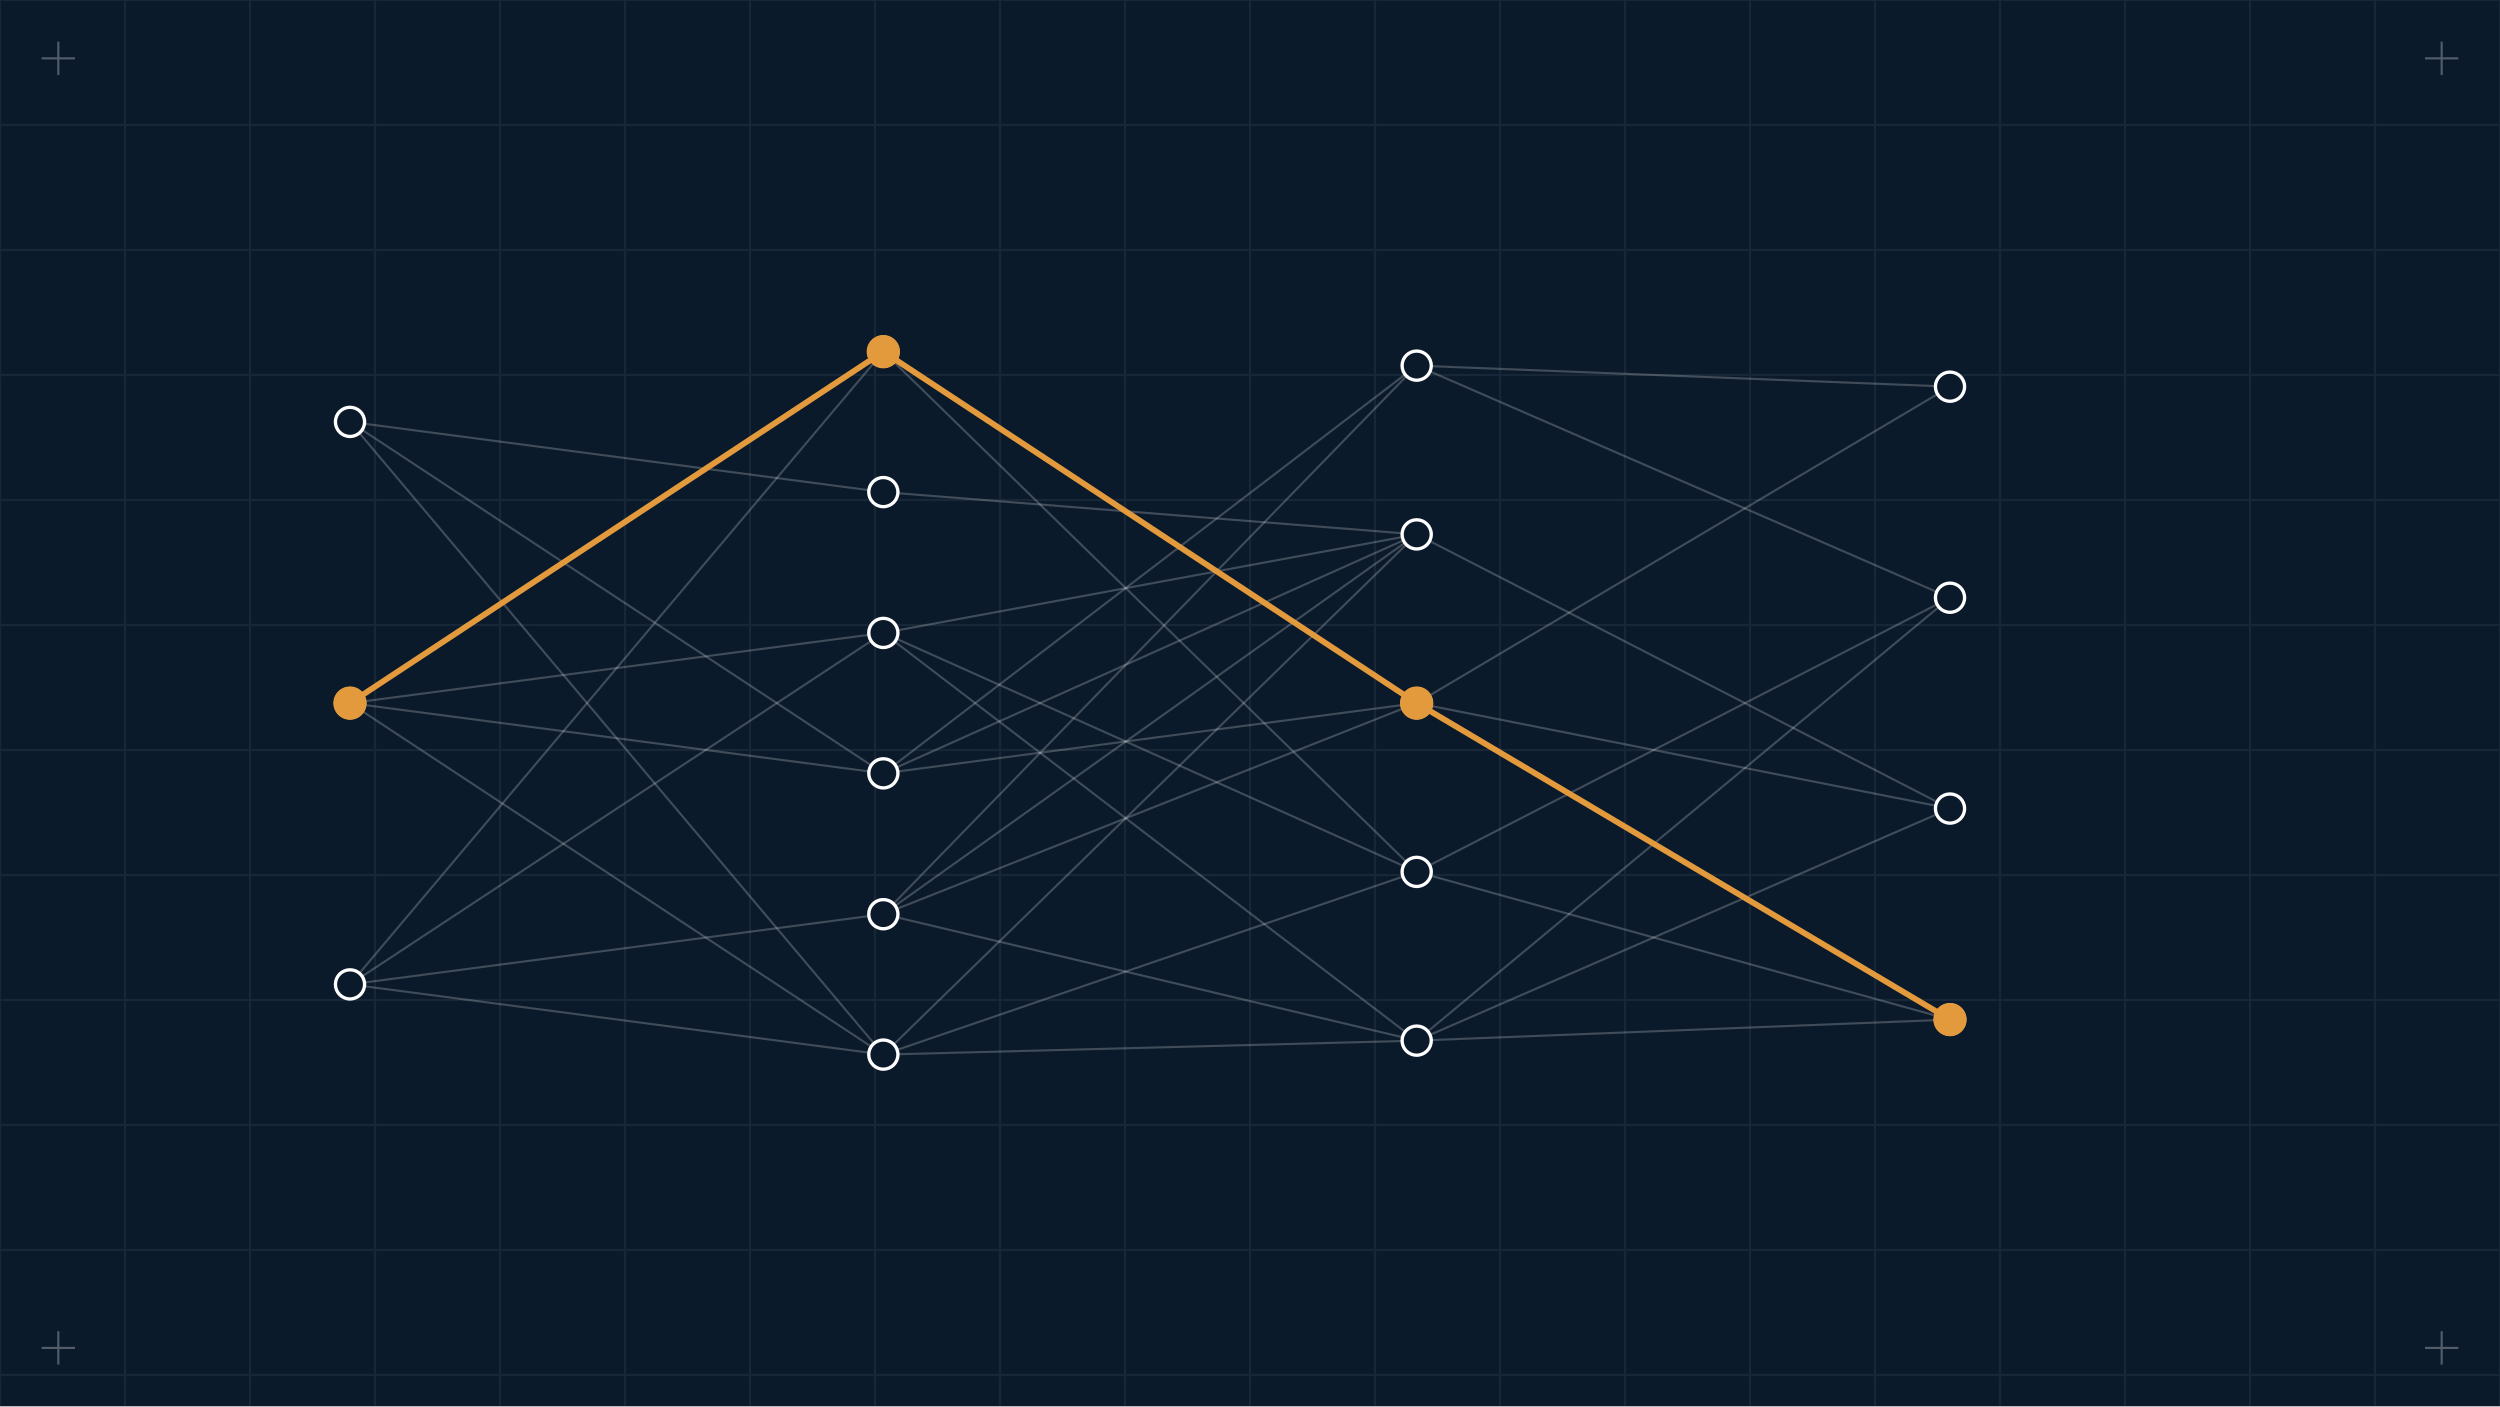
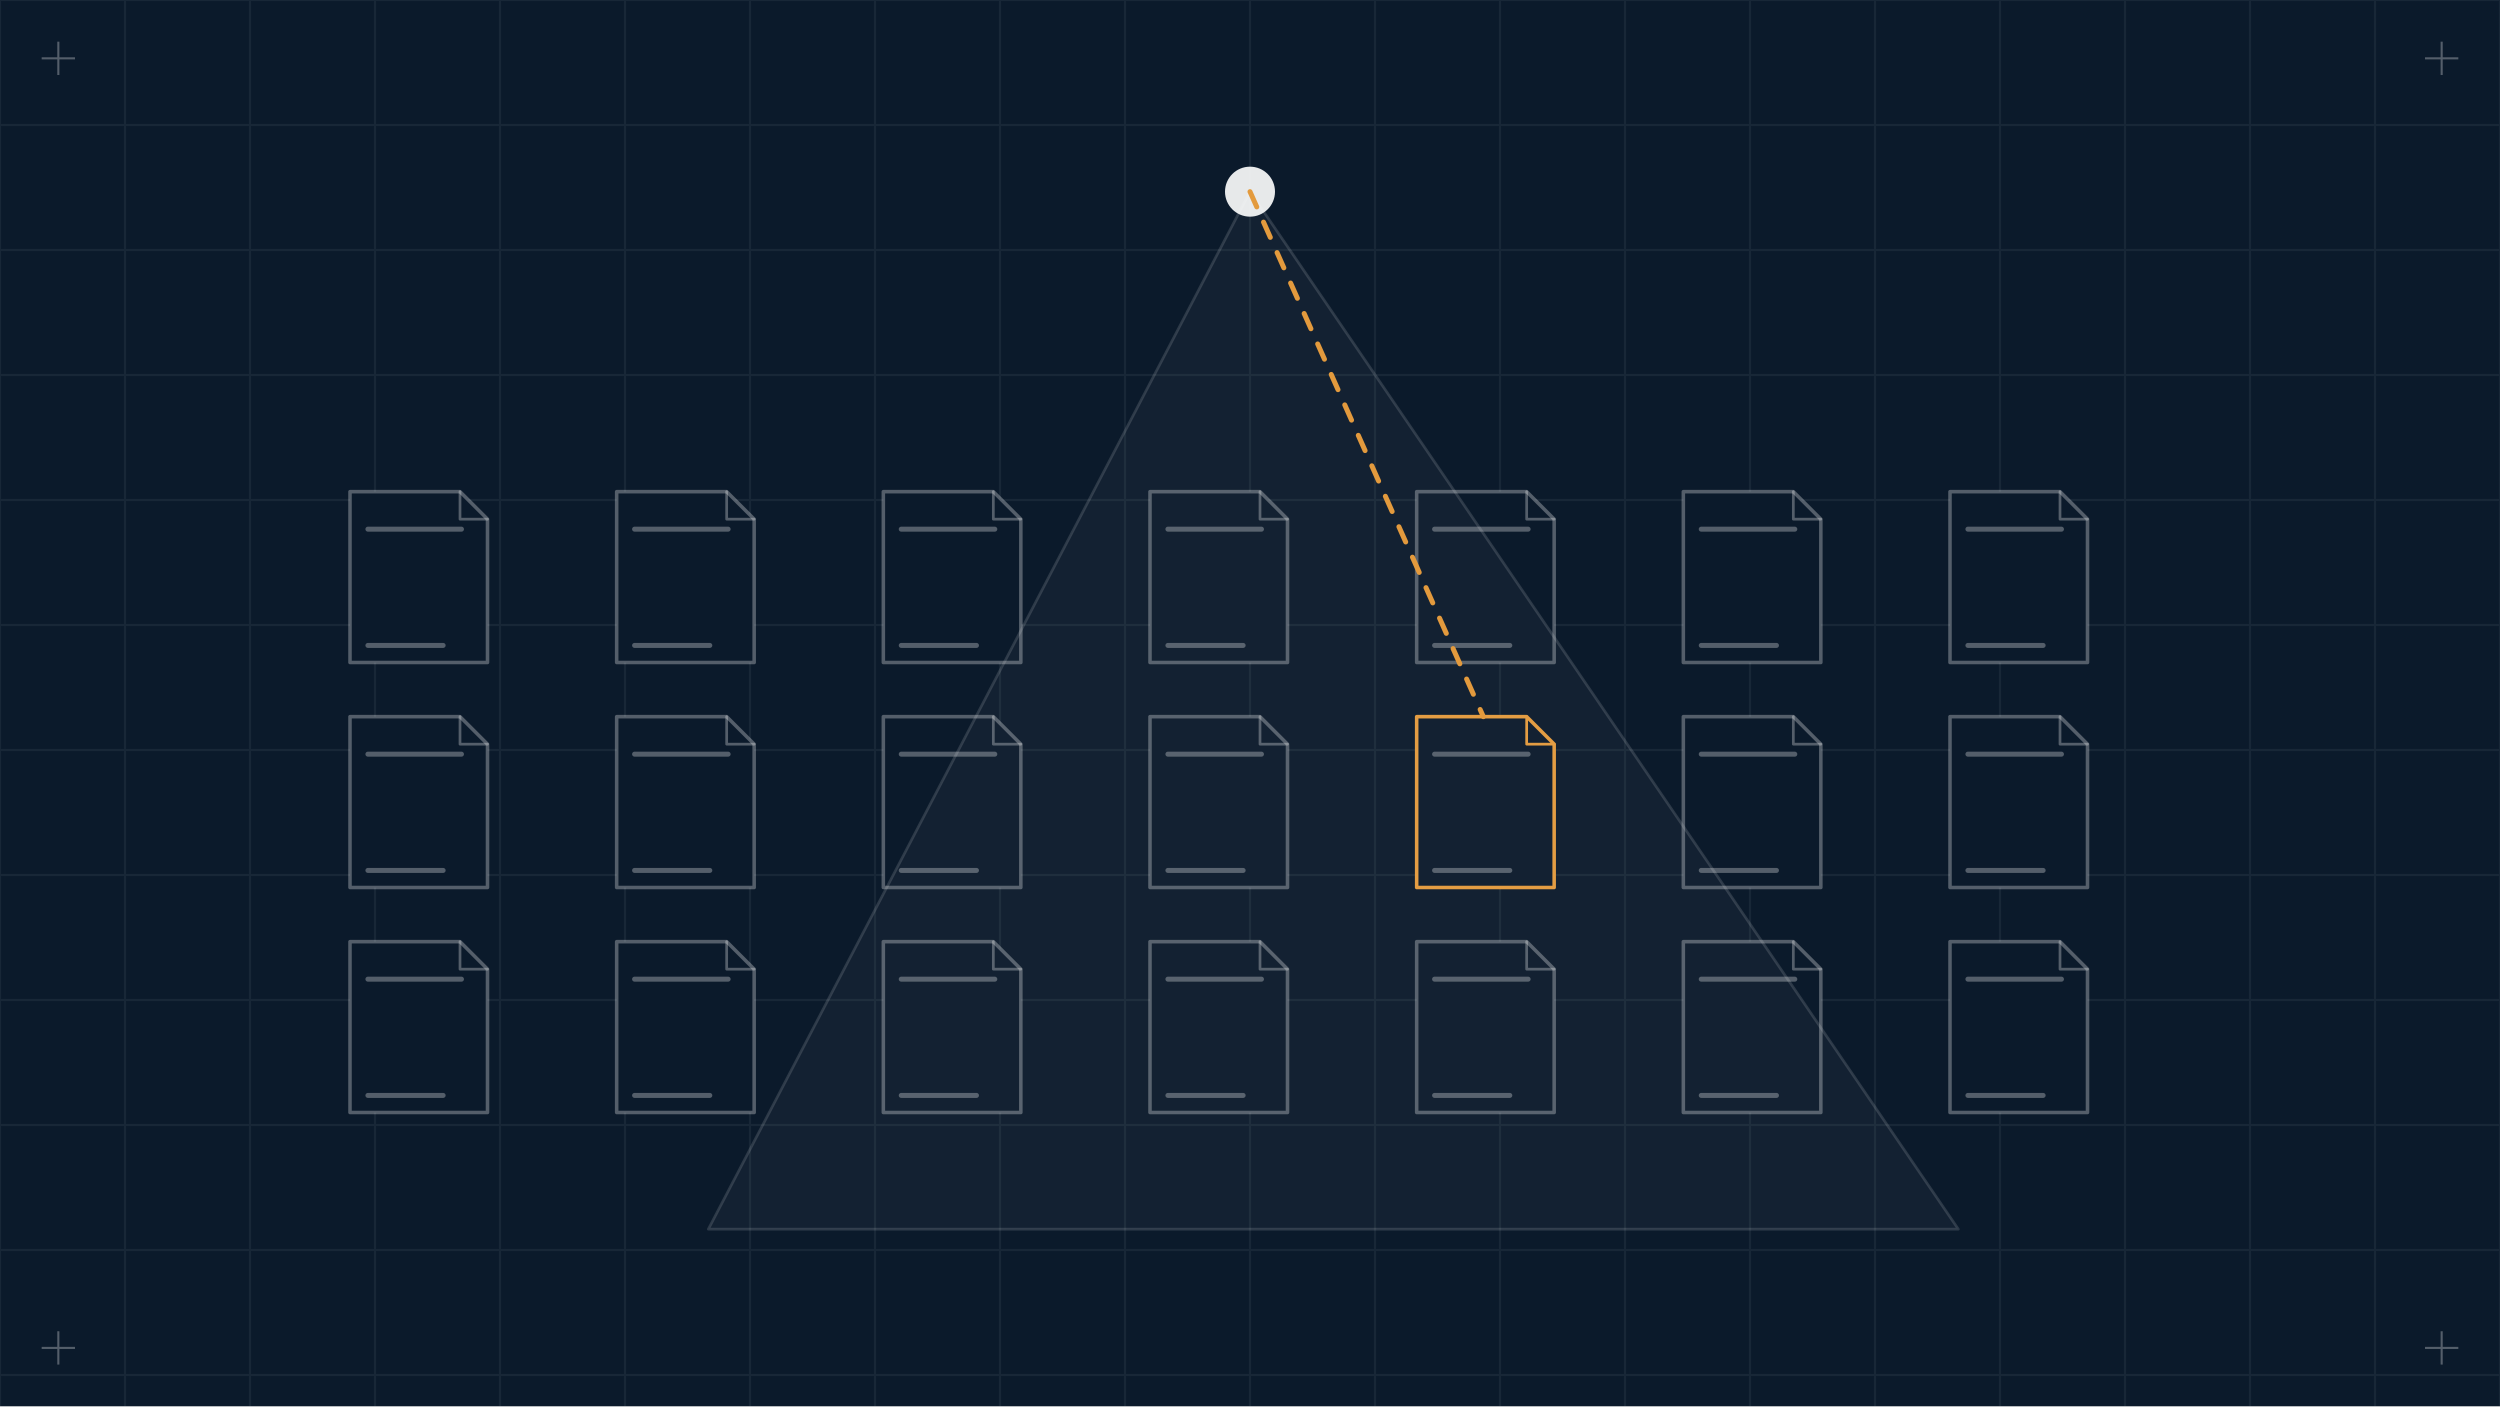
- <svg xmlns="http://www.w3.org/2000/svg" viewBox="0 0 1200 675" role="img" aria-label="Abstract illustration of a layered network of connected nodes">
+ <svg xmlns="http://www.w3.org/2000/svg" viewBox="0 0 1200 675" role="img" aria-label="A beam passing over a field of documents and lighting one of them">
  <rect width="1200" height="675" fill="#0b1a2b" />
  <path d="M0 0V675M60 0V675M120 0V675M180 0V675M240 0V675M300 0V675M360 0V675M420 0V675M480 0V675M540 0V675M600 0V675M660 0V675M720 0V675M780 0V675M840 0V675M900 0V675M960 0V675M1020 0V675M1080 0V675M1140 0V675M1200 0V675M0 0H1200M0 60H1200M0 120H1200M0 180H1200M0 240H1200M0 300H1200M0 360H1200M0 420H1200M0 480H1200M0 540H1200M0 600H1200M0 660H1200" stroke="rgba(255,255,255,.055)" stroke-width="1" fill="none" />
  <path d="M20 28h16M28 20v16" stroke="rgba(255,255,255,.3)" stroke-width="1" />
  <path d="M1164 28h16M1172 20v16" stroke="rgba(255,255,255,.3)" stroke-width="1" />
  <path d="M20 647h16M28 639v16" stroke="rgba(255,255,255,.3)" stroke-width="1" />
  <path d="M1164 647h16M1172 639v16" stroke="rgba(255,255,255,.3)" stroke-width="1" />
-   <g transform="translate(1200 0) scale(-1 1)">
-     <path d="M264 185.6L520 175.5" stroke="rgba(255,255,255,.22)" stroke-width="1" />
-     <path d="M264 185.6L520 337.5" stroke="rgba(255,255,255,.22)" stroke-width="1" />
-     <path d="M264 286.9L520 175.5" stroke="rgba(255,255,255,.22)" stroke-width="1" />
-     <path d="M264 286.9L520 418.5" stroke="rgba(255,255,255,.22)" stroke-width="1" />
-     <path d="M264 286.9L520 499.5" stroke="rgba(255,255,255,.22)" stroke-width="1" />
-     <path d="M264 388.1L520 256.5" stroke="rgba(255,255,255,.22)" stroke-width="1" />
-     <path d="M264 388.1L520 337.5" stroke="rgba(255,255,255,.22)" stroke-width="1" />
-     <path d="M264 388.1L520 499.5" stroke="rgba(255,255,255,.22)" stroke-width="1" />
-     <path d="M264 489.4L520 337.5" stroke="rgba(255,255,255,.22)" stroke-width="1" />
-     <path d="M264 489.4L520 418.5" stroke="rgba(255,255,255,.22)" stroke-width="1" />
-     <path d="M264 489.4L520 499.5" stroke="rgba(255,255,255,.22)" stroke-width="1" />
-     <path d="M520 175.5L776 371.2" stroke="rgba(255,255,255,.22)" stroke-width="1" />
-     <path d="M520 175.5L776 438.8" stroke="rgba(255,255,255,.22)" stroke-width="1" />
-     <path d="M520 256.5L776 236.2" stroke="rgba(255,255,255,.22)" stroke-width="1" />
-     <path d="M520 256.5L776 303.8" stroke="rgba(255,255,255,.22)" stroke-width="1" />
-     <path d="M520 256.5L776 371.2" stroke="rgba(255,255,255,.22)" stroke-width="1" />
-     <path d="M520 256.5L776 438.8" stroke="rgba(255,255,255,.22)" stroke-width="1" />
-     <path d="M520 256.5L776 506.2" stroke="rgba(255,255,255,.22)" stroke-width="1" />
-     <path d="M520 337.5L776 371.2" stroke="rgba(255,255,255,.22)" stroke-width="1" />
-     <path d="M520 337.5L776 438.8" stroke="rgba(255,255,255,.22)" stroke-width="1" />
-     <path d="M520 418.5L776 168.8" stroke="rgba(255,255,255,.22)" stroke-width="1" />
-     <path d="M520 418.5L776 303.8" stroke="rgba(255,255,255,.22)" stroke-width="1" />
-     <path d="M520 418.5L776 506.2" stroke="rgba(255,255,255,.22)" stroke-width="1" />
-     <path d="M520 499.5L776 303.8" stroke="rgba(255,255,255,.22)" stroke-width="1" />
-     <path d="M520 499.5L776 438.8" stroke="rgba(255,255,255,.22)" stroke-width="1" />
-     <path d="M520 499.5L776 506.2" stroke="rgba(255,255,255,.22)" stroke-width="1" />
-     <path d="M776 168.8L1032 337.5" stroke="rgba(255,255,255,.22)" stroke-width="1" />
-     <path d="M776 168.8L1032 472.5" stroke="rgba(255,255,255,.22)" stroke-width="1" />
-     <path d="M776 236.2L1032 202.5" stroke="rgba(255,255,255,.22)" stroke-width="1" />
-     <path d="M776 303.8L1032 337.5" stroke="rgba(255,255,255,.22)" stroke-width="1" />
-     <path d="M776 303.8L1032 472.5" stroke="rgba(255,255,255,.22)" stroke-width="1" />
-     <path d="M776 371.2L1032 202.5" stroke="rgba(255,255,255,.22)" stroke-width="1" />
-     <path d="M776 371.2L1032 337.5" stroke="rgba(255,255,255,.22)" stroke-width="1" />
-     <path d="M776 438.8L1032 472.5" stroke="rgba(255,255,255,.22)" stroke-width="1" />
-     <path d="M776 506.2L1032 202.5" stroke="rgba(255,255,255,.22)" stroke-width="1" />
-     <path d="M776 506.2L1032 337.5" stroke="rgba(255,255,255,.22)" stroke-width="1" />
-     <path d="M776 506.2L1032 472.5" stroke="rgba(255,255,255,.22)" stroke-width="1" />
-     <circle cx="264" cy="185.6" r="7" fill="#0b1a2b" stroke="#fff" stroke-width="1.6" />
-     <circle cx="264" cy="286.9" r="7" fill="#0b1a2b" stroke="#fff" stroke-width="1.6" />
-     <circle cx="264" cy="388.1" r="7" fill="#0b1a2b" stroke="#fff" stroke-width="1.6" />
-     <circle cx="264" cy="489.4" r="7" fill="#0b1a2b" stroke="#fff" stroke-width="1.6" />
-     <circle cx="520" cy="175.5" r="7" fill="#0b1a2b" stroke="#fff" stroke-width="1.6" />
-     <circle cx="520" cy="256.5" r="7" fill="#0b1a2b" stroke="#fff" stroke-width="1.6" />
-     <circle cx="520" cy="337.5" r="7" fill="#0b1a2b" stroke="#fff" stroke-width="1.6" />
-     <circle cx="520" cy="418.5" r="7" fill="#0b1a2b" stroke="#fff" stroke-width="1.6" />
-     <circle cx="520" cy="499.5" r="7" fill="#0b1a2b" stroke="#fff" stroke-width="1.6" />
-     <circle cx="776" cy="168.8" r="7" fill="#0b1a2b" stroke="#fff" stroke-width="1.6" />
-     <circle cx="776" cy="236.2" r="7" fill="#0b1a2b" stroke="#fff" stroke-width="1.6" />
-     <circle cx="776" cy="303.8" r="7" fill="#0b1a2b" stroke="#fff" stroke-width="1.6" />
-     <circle cx="776" cy="371.2" r="7" fill="#0b1a2b" stroke="#fff" stroke-width="1.6" />
-     <circle cx="776" cy="438.8" r="7" fill="#0b1a2b" stroke="#fff" stroke-width="1.6" />
-     <circle cx="776" cy="506.2" r="7" fill="#0b1a2b" stroke="#fff" stroke-width="1.6" />
-     <circle cx="1032" cy="202.5" r="7" fill="#0b1a2b" stroke="#fff" stroke-width="1.6" />
-     <circle cx="1032" cy="337.5" r="7" fill="#0b1a2b" stroke="#fff" stroke-width="1.6" />
-     <circle cx="1032" cy="472.5" r="7" fill="#0b1a2b" stroke="#fff" stroke-width="1.6" />
-     <path d="M264 489.4 L520 337.5 L776 168.8 L1032 337.5" stroke="#e39a3d" stroke-width="2.8" fill="none" />
-     <circle cx="264" cy="489.4" r="8" fill="#e39a3d" />
-     <circle cx="520" cy="337.5" r="8" fill="#e39a3d" />
-     <circle cx="776" cy="168.8" r="8" fill="#e39a3d" />
-     <circle cx="1032" cy="337.5" r="8" fill="#e39a3d" />
-   </g>
+   <path d="M168 236H220.8L234 249.2V318H168Z" stroke="rgba(255,255,255,.3)" stroke-width="1.7" fill="#0b1a2b" stroke-linecap="round" stroke-linejoin="round" />
+   <path d="M220.8 236V249.2H234" stroke="rgba(255,255,255,.3)" stroke-width="1.3" fill="none" stroke-linecap="round" stroke-linejoin="round" />
+   <path d="M176.6 254L221.5 254" stroke="rgba(255,255,255,.3)" stroke-width="2.4" fill="none" stroke-linecap="round" stroke-linejoin="round" />
+   <path d="M176.6 309.8L212.7 309.8" stroke="rgba(255,255,255,.3)" stroke-width="2.4" fill="none" stroke-linecap="round" stroke-linejoin="round" />
+   <path d="M296 236H348.8L362 249.2V318H296Z" stroke="rgba(255,255,255,.3)" stroke-width="1.7" fill="#0b1a2b" stroke-linecap="round" stroke-linejoin="round" />
+   <path d="M348.8 236V249.2H362" stroke="rgba(255,255,255,.3)" stroke-width="1.3" fill="none" stroke-linecap="round" stroke-linejoin="round" />
+   <path d="M304.6 254L349.5 254" stroke="rgba(255,255,255,.3)" stroke-width="2.4" fill="none" stroke-linecap="round" stroke-linejoin="round" />
+   <path d="M304.6 309.8L340.7 309.8" stroke="rgba(255,255,255,.3)" stroke-width="2.4" fill="none" stroke-linecap="round" stroke-linejoin="round" />
+   <path d="M424 236H476.8L490 249.2V318H424Z" stroke="rgba(255,255,255,.3)" stroke-width="1.7" fill="#0b1a2b" stroke-linecap="round" stroke-linejoin="round" />
+   <path d="M476.8 236V249.2H490" stroke="rgba(255,255,255,.3)" stroke-width="1.3" fill="none" stroke-linecap="round" stroke-linejoin="round" />
+   <path d="M432.6 254L477.5 254" stroke="rgba(255,255,255,.3)" stroke-width="2.4" fill="none" stroke-linecap="round" stroke-linejoin="round" />
+   <path d="M432.6 309.8L468.7 309.8" stroke="rgba(255,255,255,.3)" stroke-width="2.4" fill="none" stroke-linecap="round" stroke-linejoin="round" />
+   <path d="M552 236H604.8L618 249.2V318H552Z" stroke="rgba(255,255,255,.3)" stroke-width="1.7" fill="#0b1a2b" stroke-linecap="round" stroke-linejoin="round" />
+   <path d="M604.8 236V249.2H618" stroke="rgba(255,255,255,.3)" stroke-width="1.3" fill="none" stroke-linecap="round" stroke-linejoin="round" />
+   <path d="M560.6 254L605.5 254" stroke="rgba(255,255,255,.3)" stroke-width="2.4" fill="none" stroke-linecap="round" stroke-linejoin="round" />
+   <path d="M560.6 309.8L596.7 309.8" stroke="rgba(255,255,255,.3)" stroke-width="2.4" fill="none" stroke-linecap="round" stroke-linejoin="round" />
+   <path d="M680 236H732.8L746 249.2V318H680Z" stroke="rgba(255,255,255,.3)" stroke-width="1.7" fill="#0b1a2b" stroke-linecap="round" stroke-linejoin="round" />
+   <path d="M732.8 236V249.2H746" stroke="rgba(255,255,255,.3)" stroke-width="1.3" fill="none" stroke-linecap="round" stroke-linejoin="round" />
+   <path d="M688.6 254L733.5 254" stroke="rgba(255,255,255,.3)" stroke-width="2.4" fill="none" stroke-linecap="round" stroke-linejoin="round" />
+   <path d="M688.6 309.8L724.7 309.8" stroke="rgba(255,255,255,.3)" stroke-width="2.4" fill="none" stroke-linecap="round" stroke-linejoin="round" />
+   <path d="M808 236H860.8L874 249.2V318H808Z" stroke="rgba(255,255,255,.3)" stroke-width="1.7" fill="#0b1a2b" stroke-linecap="round" stroke-linejoin="round" />
+   <path d="M860.8 236V249.2H874" stroke="rgba(255,255,255,.3)" stroke-width="1.3" fill="none" stroke-linecap="round" stroke-linejoin="round" />
+   <path d="M816.6 254L861.5 254" stroke="rgba(255,255,255,.3)" stroke-width="2.4" fill="none" stroke-linecap="round" stroke-linejoin="round" />
+   <path d="M816.6 309.8L852.7 309.8" stroke="rgba(255,255,255,.3)" stroke-width="2.4" fill="none" stroke-linecap="round" stroke-linejoin="round" />
+   <path d="M936 236H988.8L1002 249.2V318H936Z" stroke="rgba(255,255,255,.3)" stroke-width="1.7" fill="#0b1a2b" stroke-linecap="round" stroke-linejoin="round" />
+   <path d="M988.8 236V249.2H1002" stroke="rgba(255,255,255,.3)" stroke-width="1.3" fill="none" stroke-linecap="round" stroke-linejoin="round" />
+   <path d="M944.6 254L989.5 254" stroke="rgba(255,255,255,.3)" stroke-width="2.4" fill="none" stroke-linecap="round" stroke-linejoin="round" />
+   <path d="M944.6 309.8L980.7 309.8" stroke="rgba(255,255,255,.3)" stroke-width="2.4" fill="none" stroke-linecap="round" stroke-linejoin="round" />
+   <path d="M168 344H220.8L234 357.2V426H168Z" stroke="rgba(255,255,255,.3)" stroke-width="1.7" fill="#0b1a2b" stroke-linecap="round" stroke-linejoin="round" />
+   <path d="M220.8 344V357.2H234" stroke="rgba(255,255,255,.3)" stroke-width="1.3" fill="none" stroke-linecap="round" stroke-linejoin="round" />
+   <path d="M176.6 362L221.5 362" stroke="rgba(255,255,255,.3)" stroke-width="2.4" fill="none" stroke-linecap="round" stroke-linejoin="round" />
+   <path d="M176.6 417.8L212.7 417.8" stroke="rgba(255,255,255,.3)" stroke-width="2.4" fill="none" stroke-linecap="round" stroke-linejoin="round" />
+   <path d="M296 344H348.8L362 357.2V426H296Z" stroke="rgba(255,255,255,.3)" stroke-width="1.7" fill="#0b1a2b" stroke-linecap="round" stroke-linejoin="round" />
+   <path d="M348.8 344V357.2H362" stroke="rgba(255,255,255,.3)" stroke-width="1.3" fill="none" stroke-linecap="round" stroke-linejoin="round" />
+   <path d="M304.6 362L349.5 362" stroke="rgba(255,255,255,.3)" stroke-width="2.4" fill="none" stroke-linecap="round" stroke-linejoin="round" />
+   <path d="M304.6 417.8L340.7 417.8" stroke="rgba(255,255,255,.3)" stroke-width="2.4" fill="none" stroke-linecap="round" stroke-linejoin="round" />
+   <path d="M424 344H476.8L490 357.2V426H424Z" stroke="rgba(255,255,255,.3)" stroke-width="1.7" fill="#0b1a2b" stroke-linecap="round" stroke-linejoin="round" />
+   <path d="M476.8 344V357.2H490" stroke="rgba(255,255,255,.3)" stroke-width="1.3" fill="none" stroke-linecap="round" stroke-linejoin="round" />
+   <path d="M432.6 362L477.5 362" stroke="rgba(255,255,255,.3)" stroke-width="2.4" fill="none" stroke-linecap="round" stroke-linejoin="round" />
+   <path d="M432.6 417.8L468.7 417.8" stroke="rgba(255,255,255,.3)" stroke-width="2.4" fill="none" stroke-linecap="round" stroke-linejoin="round" />
+   <path d="M552 344H604.8L618 357.2V426H552Z" stroke="rgba(255,255,255,.3)" stroke-width="1.7" fill="#0b1a2b" stroke-linecap="round" stroke-linejoin="round" />
+   <path d="M604.8 344V357.2H618" stroke="rgba(255,255,255,.3)" stroke-width="1.3" fill="none" stroke-linecap="round" stroke-linejoin="round" />
+   <path d="M560.6 362L605.5 362" stroke="rgba(255,255,255,.3)" stroke-width="2.4" fill="none" stroke-linecap="round" stroke-linejoin="round" />
+   <path d="M560.6 417.8L596.7 417.8" stroke="rgba(255,255,255,.3)" stroke-width="2.4" fill="none" stroke-linecap="round" stroke-linejoin="round" />
+   <path d="M680 344H732.8L746 357.2V426H680Z" stroke="#e39a3d" stroke-width="1.7" fill="#0b1a2b" stroke-linecap="round" stroke-linejoin="round" />
+   <path d="M732.8 344V357.2H746" stroke="#e39a3d" stroke-width="1.3" fill="none" stroke-linecap="round" stroke-linejoin="round" />
+   <path d="M688.6 362L733.5 362" stroke="rgba(255,255,255,.3)" stroke-width="2.4" fill="none" stroke-linecap="round" stroke-linejoin="round" />
+   <path d="M688.6 417.8L724.7 417.8" stroke="rgba(255,255,255,.3)" stroke-width="2.4" fill="none" stroke-linecap="round" stroke-linejoin="round" />
+   <path d="M808 344H860.8L874 357.2V426H808Z" stroke="rgba(255,255,255,.3)" stroke-width="1.7" fill="#0b1a2b" stroke-linecap="round" stroke-linejoin="round" />
+   <path d="M860.8 344V357.2H874" stroke="rgba(255,255,255,.3)" stroke-width="1.3" fill="none" stroke-linecap="round" stroke-linejoin="round" />
+   <path d="M816.6 362L861.5 362" stroke="rgba(255,255,255,.3)" stroke-width="2.4" fill="none" stroke-linecap="round" stroke-linejoin="round" />
+   <path d="M816.6 417.8L852.7 417.8" stroke="rgba(255,255,255,.3)" stroke-width="2.4" fill="none" stroke-linecap="round" stroke-linejoin="round" />
+   <path d="M936 344H988.8L1002 357.2V426H936Z" stroke="rgba(255,255,255,.3)" stroke-width="1.7" fill="#0b1a2b" stroke-linecap="round" stroke-linejoin="round" />
+   <path d="M988.8 344V357.2H1002" stroke="rgba(255,255,255,.3)" stroke-width="1.3" fill="none" stroke-linecap="round" stroke-linejoin="round" />
+   <path d="M944.6 362L989.5 362" stroke="rgba(255,255,255,.3)" stroke-width="2.4" fill="none" stroke-linecap="round" stroke-linejoin="round" />
+   <path d="M944.6 417.8L980.7 417.8" stroke="rgba(255,255,255,.3)" stroke-width="2.4" fill="none" stroke-linecap="round" stroke-linejoin="round" />
+   <path d="M168 452H220.8L234 465.2V534H168Z" stroke="rgba(255,255,255,.3)" stroke-width="1.7" fill="#0b1a2b" stroke-linecap="round" stroke-linejoin="round" />
+   <path d="M220.8 452V465.2H234" stroke="rgba(255,255,255,.3)" stroke-width="1.3" fill="none" stroke-linecap="round" stroke-linejoin="round" />
+   <path d="M176.6 470L221.5 470" stroke="rgba(255,255,255,.3)" stroke-width="2.4" fill="none" stroke-linecap="round" stroke-linejoin="round" />
+   <path d="M176.6 525.8L212.7 525.8" stroke="rgba(255,255,255,.3)" stroke-width="2.4" fill="none" stroke-linecap="round" stroke-linejoin="round" />
+   <path d="M296 452H348.8L362 465.2V534H296Z" stroke="rgba(255,255,255,.3)" stroke-width="1.7" fill="#0b1a2b" stroke-linecap="round" stroke-linejoin="round" />
+   <path d="M348.8 452V465.2H362" stroke="rgba(255,255,255,.3)" stroke-width="1.3" fill="none" stroke-linecap="round" stroke-linejoin="round" />
+   <path d="M304.6 470L349.5 470" stroke="rgba(255,255,255,.3)" stroke-width="2.4" fill="none" stroke-linecap="round" stroke-linejoin="round" />
+   <path d="M304.6 525.8L340.7 525.8" stroke="rgba(255,255,255,.3)" stroke-width="2.4" fill="none" stroke-linecap="round" stroke-linejoin="round" />
+   <path d="M424 452H476.8L490 465.2V534H424Z" stroke="rgba(255,255,255,.3)" stroke-width="1.7" fill="#0b1a2b" stroke-linecap="round" stroke-linejoin="round" />
+   <path d="M476.8 452V465.2H490" stroke="rgba(255,255,255,.3)" stroke-width="1.3" fill="none" stroke-linecap="round" stroke-linejoin="round" />
+   <path d="M432.6 470L477.5 470" stroke="rgba(255,255,255,.3)" stroke-width="2.4" fill="none" stroke-linecap="round" stroke-linejoin="round" />
+   <path d="M432.6 525.8L468.7 525.8" stroke="rgba(255,255,255,.3)" stroke-width="2.4" fill="none" stroke-linecap="round" stroke-linejoin="round" />
+   <path d="M552 452H604.8L618 465.2V534H552Z" stroke="rgba(255,255,255,.3)" stroke-width="1.7" fill="#0b1a2b" stroke-linecap="round" stroke-linejoin="round" />
+   <path d="M604.8 452V465.2H618" stroke="rgba(255,255,255,.3)" stroke-width="1.3" fill="none" stroke-linecap="round" stroke-linejoin="round" />
+   <path d="M560.6 470L605.5 470" stroke="rgba(255,255,255,.3)" stroke-width="2.4" fill="none" stroke-linecap="round" stroke-linejoin="round" />
+   <path d="M560.6 525.8L596.7 525.8" stroke="rgba(255,255,255,.3)" stroke-width="2.4" fill="none" stroke-linecap="round" stroke-linejoin="round" />
+   <path d="M680 452H732.8L746 465.2V534H680Z" stroke="rgba(255,255,255,.3)" stroke-width="1.7" fill="#0b1a2b" stroke-linecap="round" stroke-linejoin="round" />
+   <path d="M732.8 452V465.2H746" stroke="rgba(255,255,255,.3)" stroke-width="1.3" fill="none" stroke-linecap="round" stroke-linejoin="round" />
+   <path d="M688.6 470L733.5 470" stroke="rgba(255,255,255,.3)" stroke-width="2.4" fill="none" stroke-linecap="round" stroke-linejoin="round" />
+   <path d="M688.6 525.8L724.7 525.8" stroke="rgba(255,255,255,.3)" stroke-width="2.4" fill="none" stroke-linecap="round" stroke-linejoin="round" />
+   <path d="M808 452H860.8L874 465.2V534H808Z" stroke="rgba(255,255,255,.3)" stroke-width="1.7" fill="#0b1a2b" stroke-linecap="round" stroke-linejoin="round" />
+   <path d="M860.8 452V465.2H874" stroke="rgba(255,255,255,.3)" stroke-width="1.3" fill="none" stroke-linecap="round" stroke-linejoin="round" />
+   <path d="M816.6 470L861.5 470" stroke="rgba(255,255,255,.3)" stroke-width="2.4" fill="none" stroke-linecap="round" stroke-linejoin="round" />
+   <path d="M816.6 525.8L852.7 525.8" stroke="rgba(255,255,255,.3)" stroke-width="2.4" fill="none" stroke-linecap="round" stroke-linejoin="round" />
+   <path d="M936 452H988.8L1002 465.2V534H936Z" stroke="rgba(255,255,255,.3)" stroke-width="1.7" fill="#0b1a2b" stroke-linecap="round" stroke-linejoin="round" />
+   <path d="M988.8 452V465.2H1002" stroke="rgba(255,255,255,.3)" stroke-width="1.3" fill="none" stroke-linecap="round" stroke-linejoin="round" />
+   <path d="M944.6 470L989.5 470" stroke="rgba(255,255,255,.3)" stroke-width="2.4" fill="none" stroke-linecap="round" stroke-linejoin="round" />
+   <path d="M944.6 525.8L980.7 525.8" stroke="rgba(255,255,255,.3)" stroke-width="2.4" fill="none" stroke-linecap="round" stroke-linejoin="round" />
+   <circle cx="600" cy="92" r="12" fill="rgba(255,255,255,.9)" />
+   <path d="M600 92L340 590L940 590Z" stroke="rgba(255,255,255,.14)" stroke-width="1.3" fill="rgba(255,255,255,.035)" stroke-linecap="round" stroke-linejoin="round" />
+   <path d="M600 92 L712 344" stroke="#e39a3d" stroke-width="2.4" fill="none" stroke-dasharray="8 8" stroke-linecap="round" stroke-linejoin="round" />
</svg>
